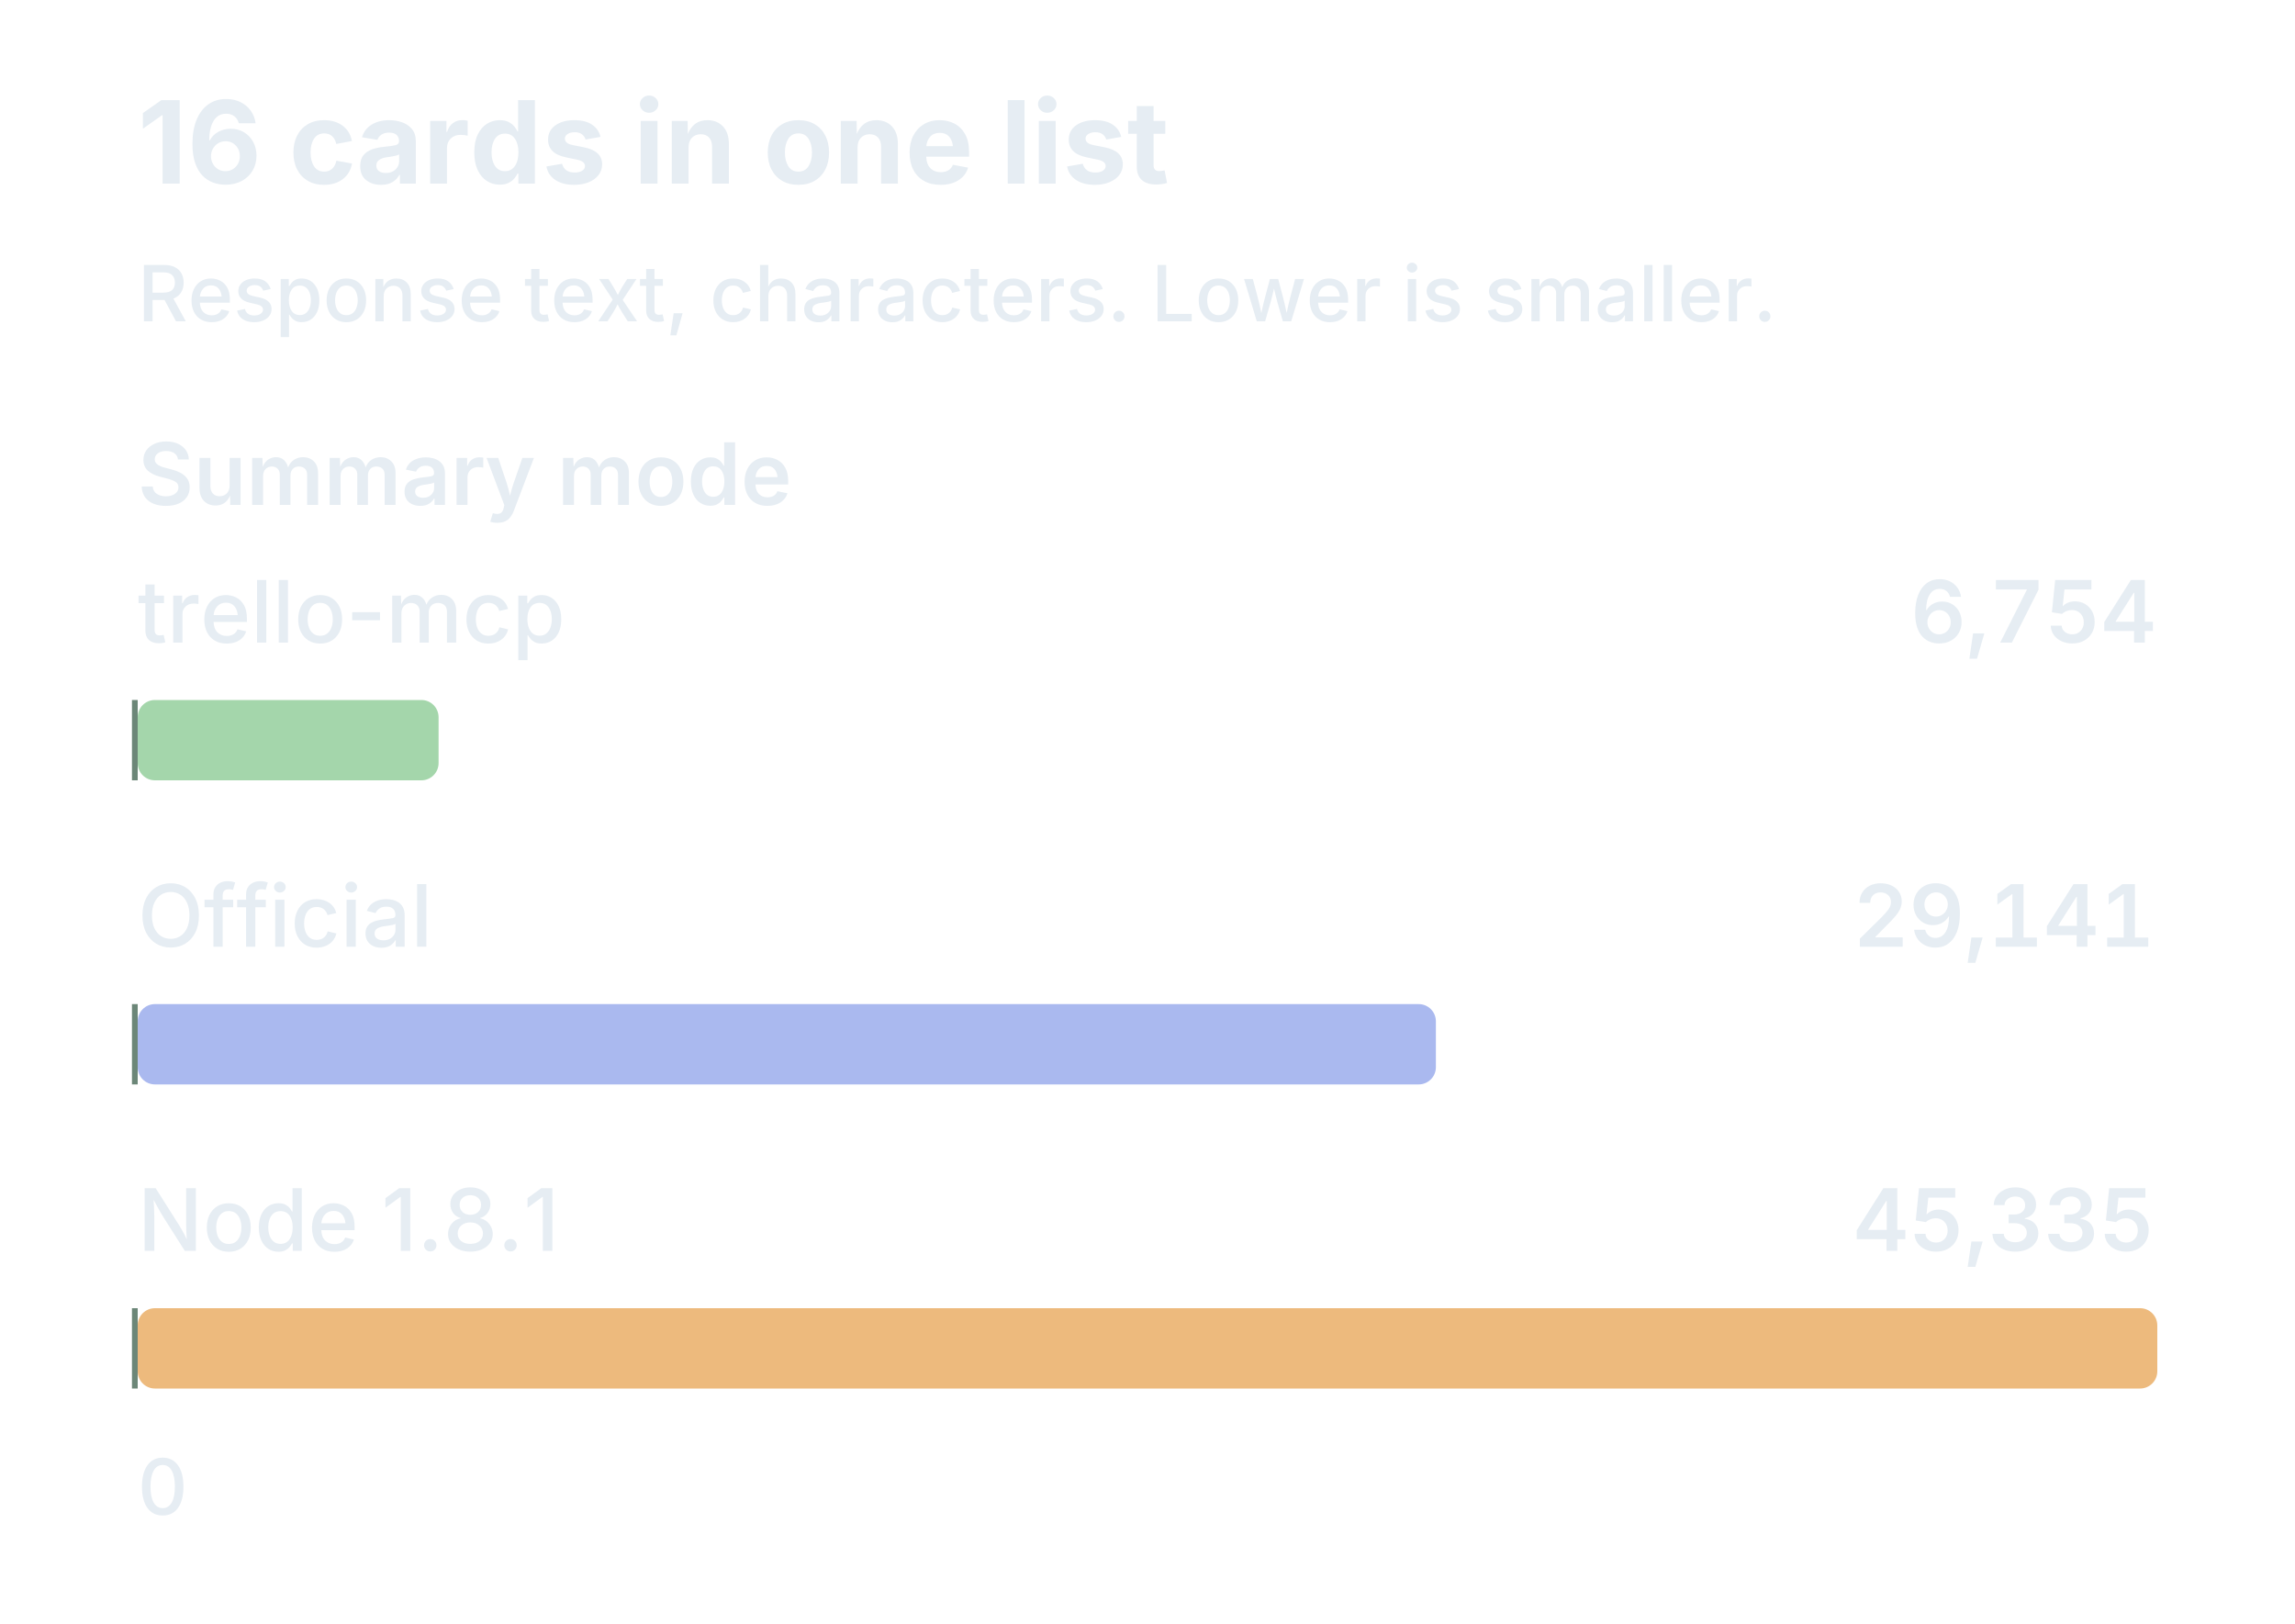
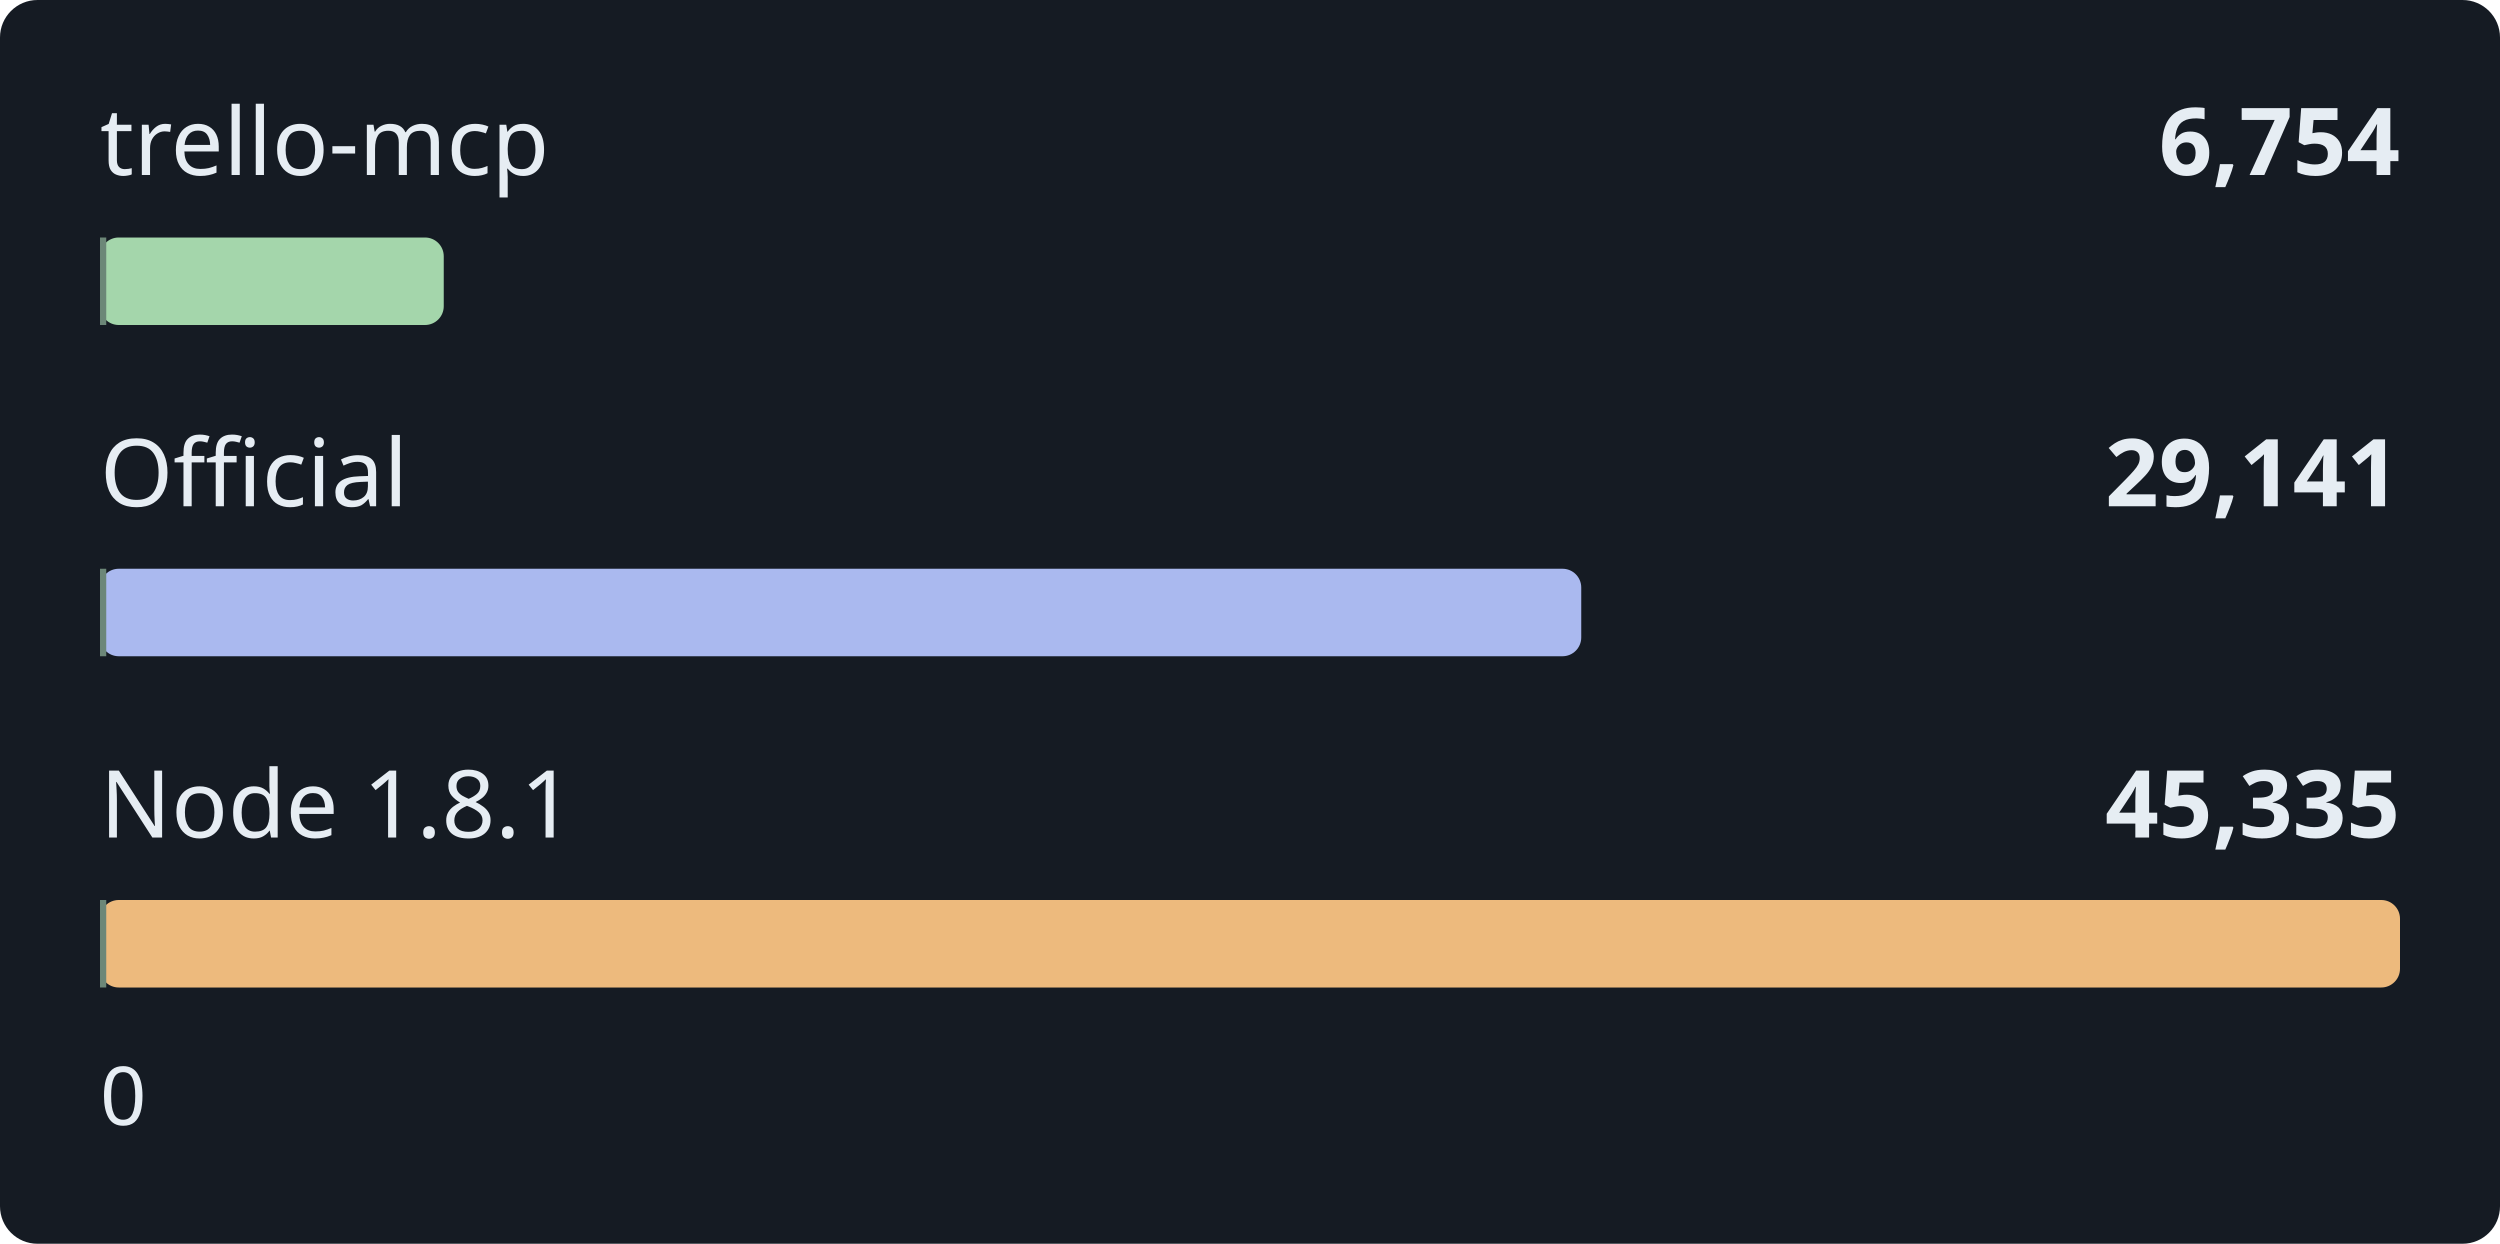
- <svg xmlns="http://www.w3.org/2000/svg" width="400" height="283" viewBox="0 0 400 283" role="img" aria-labelledby="title desc">
-   <style>.text,.title,.sub,.group{fill:currentColor}.axis{fill:none;stroke-width:1}svg{color:#e6edf3}.s0{fill:#a4d6ab}.s1{fill:#aab9ef}.s2{fill:#edba7d}.axis{stroke:#6c8778}</style>
-   <defs>
-     <path id="m2c" d="M125-371l88 585H450L285-371Z" />
-     <path id="m2d" d="M805 724V533H143V724Z" />
-     <path id="m2e" d="M311-15q-62 0-105 42.5T163 132t43 105 105 43 104.5-43T458 132 415.5 27.5 311 -15Z" />
-     <path id="m30" d="M661-20Q401-20 257 180T113 744q0 362 144.5 564T661 1510t403.5-202T1209 744q0-363-143.5-563.5T661 -20Zm0 195q155 0 238.5 149T983 744q0 272-83.5 422T661 1316 422 1165.5 338 744t84-420T661 175Z" />
-     <path id="m31" d="M685 1490V0H459V1283H449L95 1025v229l326 236Z" />
-     <path id="m38" d="M644-20Q487-20 367.5 34t-187 148T113 397q0 94 39 174T259.5 704.5 414 773v8Q301 808 234 900.5T167 1113q0 114 61.5 203.5T398 1458t246 52q137 0 244.5-52t170-141.5T1121 1113q0-120-68-212.5T876 781v-8q83-15 151.5-68.5t109-133.5T1177 397q0-121-68.5-215T920 34 644 -20Zm0 185q137 0 218.5 68T944 412q0 115-85.5 189.5T644 676q-131 0-216-74T343 412q0-111 81-179t220-68Zm0 692q110 0 182.5 65T899 1092t-71 168-184 63q-115 0-185-63t-70-168 71-170 184-65Z" />
-     <path id="m4c" d="M165 0V1490H393V196h675V0Z" />
-     <path id="m4e" d="M165 0V1490H428L989 603q35-56 82-139.5T1168 273q-8 108-11.5 206.5T1153 642v848h231V0H1120L617 793q-37 59-70.5 117T473 1040.5 379 1213q7-140 12-250t5-168V0Z" />
-     <path id="m4f" d="M786-20Q593-20 440.5 72t-240 263T113 744q0 239 87.5 410.5t240 263.5T786 1510t344.5-92 239-263.5T1457 744q0-238-87.5-409.5t-239-263T786 -20Zm0 208q127 0 227.5 64t159 188T1231 744q0 181-58.5 305.5t-159 188.5T786 1302q-128 0-229-64T397.5 1049.5 339 744q0-180 58.5-304T557 252t229-64Z" />
-     <path id="m52" d="M165 0V1490H699q172 0 287-60t172-165.5 57-242.5q0-150-68-259.5T943 602L1271 0H1012L710 563q-6 0-13 0H393V0ZM393 758H675q164 0 236.5 69.5T984 1022q0 126-73 199.5T673 1295H393Z" />
-     <path id="m61" d="M461-25Q354-25 268.5 14.5T133 130 83 316q0 95 37 156.5t99 97T357.5 623 513 650q148 17 215 29.5T795 751v6q0 93-54.5 144.5T581 953q-110 0-173-48T322 800L115 854q38 100 109 161t162.5 89T578 1132q67 0 143-16t143-57.5T973 940t42-198V0H802V153H791Q758 87 677.5 31T461 -25Zm49 177q89 0 153 35.5T761.5 280 796 403V546q-16-16-68.5-27.5T617 499t-92-12q-93-13-159.5-50.5T299 313q0-80 59.5-120.5T510 152Z" />
-     <path id="m63" d="M618-23Q460-23 343 49T161 250.5 96 553q0 174 65 304.5T343 1060t275 72q174 0 300.5-87.5T1086 802L877 752q-23 87-89.5 140.5T619 946q-101 0-167.5-53t-99-142.5T320 553q0-107 32.5-195.5t99-141.5T619 163q104 0 172 55.5T881 365l208-50Q1048 157 921 67T618 -23Z" />
-     <path id="m64" d="M564-22Q428-22 322.5 47t-166 199T96 556q0 182 61 311t166.5 197T564 1132q104 0 168-34.5t99.5-81T886 936h12v554h220V0H904V175H886q-20-36-56.5-82T729 12.5 564 -22Zm48 187q140 0 215 109t75 284q0 174-74 280.5T612 945q-97 0-161.5-51t-97-138.5T321 558q0-111 33-200t98-141 160-52Z" />
-     <path id="m65" d="M630-23Q465-23 345 48T160.5 248 96 551q0 172 63.5 303T339 1058.5 611 1132q127 0 241.5-56.5t186-180T1110 570V492H317q6-162 92-247.5T632 159q92 0 158.5 40T886 317l207-49Q1053 137 931 57T630 -23ZM318 656H892q-12 132-82.5 213T612 950q-132 0-208.5-86.5T318 656Z" />
-     <path id="m66" d="M702 1118V939H452V0H232V939H20v179H232v128q0 104 46.5 174t122 105T565 1560q66 0 113.5-10.5T749 1530l-51-178q-16 4-40 10t-58 6q-79 0-113.5-39T452 1216v-98Z" />
-     <path id="m68" d="M368 662V0H148V1490H366V917q53 111 138 163t200 52q171 0 276-107.5T1085 710V0H864V683q0 121-63 189T628 940q-112 0-186-72.5T368 662Z" />
-     <path id="m69" d="M148 0V1118H368V0ZM259 1289q-57 0-97.5 38T121 1419q0 55 40.5 93t97.5 38 98-38 41-93q0-54-41-92t-98-38Z" />
-     <path id="m6c" d="M368 1490V0H148V1490Z" />
-     <path id="m6d" d="M148 0V1118H357l5-209q43 116 129 172t186 56q109 0 181-62T963 902q42 113 138.5 174t215.5 61q99 0 179-43t127.5-128T1671 754V0H1451V732q0 112-62.5 162T1241 944q-104 0-163.5-64T1018 716V0H801V746q0 90-57.5 144T597 944q-92 0-160.5-63.5T368 695V0Z" />
-     <path id="m6e" d="M368 662V0H148V1118H358l1-215q52 118 139.5 173.5T704 1132q171 0 275.5-107.5T1084 710V0H864V683q0 121-63 189T628 940q-112 0-186-72.5T368 662Z" />
-     <path id="m6f" d="M618-23Q461-23 343.5 49T161 250.5 96 553q0 174 65 304.5T343.5 1060 618 1132q158 0 275.5-72T1076 857.5 1141 553q0-173-65-302.5T893.5 49 618 -23Zm0 186q102 0 168.5 53.5t99 142T918 553q0 107-32.5 196.5t-99 143T618 946q-101 0-167-53.5t-98.5-143T320 553q0-106 32.5-194.5t98.5-142T618 163Z" />
-     <path id="m70" d="M148-418V1118H362V936h18q19 34 54.5 80.5t99.5 81T703 1132q134 0 239.5-68T1109 867t61-311q0-180-60-310T944.5 47 703 -22Q601-22 537 12.5T436.5 93 380 175H368V-418ZM654 165q96 0 160.5 52T912 358t33 200q0 110-32.5 197.5T815.5 894 654 945q-142 0-216-106.5T364 558q0-175 75-284T654 165Z" />
-     <path id="m72" d="M148 0V1118H361V938h12q30 91 107.5 143.5T656 1134q21 0 48.5-2t44.5-4V918q-12 3-46 7.5T634 930q-115 0-190.5-70.5T368 679V0Z" />
-     <path id="m73" d="M549-23Q367-23 247.5 55.5T98 283l207 43q45-171 246-171 107 0 169.5 44.5T783 306q0 106-157 141L438 490Q130 559 130 799q0 100 55.5 175t153 116.5T563 1132q181 0 284-77.5T986 853L789 810q-21 59-73 103.5T565 958q-91 0-152-41T352 813q0-56 40.5-90.5T525 667l180-40q305-69 305-302 0-102-58.5-180.5T789 21.5 549 -23Z" />
-     <path id="m74" d="M626 1118V939H403V302q0-67 28.5-98.5T525 172q18 0 45.5 4t47.5 8L657 8Q622-4 581.5-9.5T503 -15Q351-15 267 63.5T183 284V939H20v179H183v266H403V1118Z" />
-     <path id="m77" d="M393 0 57 1118H289L412 655q23-90 49.5-197.5T514 219q26 126 52 234t51 202l123 463H960l122-463q23-91 49-198.5T1183 221q25 127 51 234t50 200l123 463h234L1304 0H1083L945 481q-25 88-49 186.5T849 867q-24-101-48-200.5T752 481L614 0Z" />
-     <path id="m78" d="M57 0 439 574 80 1118H328L454 915q36-59 65-113.5T575 696q27 51 54.5 105.5T694 915l129 203h244L703 566 1084 0H837L687 238q-35 56-63.5 108T568 448q-25-50-52-102T454 238L302 0Z" />
-     <path id="s2c" d="M74-383l88 603H430L256-383Z" />
-     <path id="s31" d="M193 0V218H588V1252H578L230 1002v254l327 234H853V218h318V0Z" />
-     <path id="s32" d="M158 0V192L675 701Q784 812 841 891t57 174q0 105-70.5 166T651 1292q-112 0-179-66.5T405 1044H150q0 141 64.5 246T393 1452.5 654 1510q149 0 262-56t176-153.5 63-222.5q0-82-31.5-162T1012 737 787 498L528 234V223h649V0Z" />
-     <path id="s33" d="M657-20Q500-20 378.5 33.5T187 183 113 404H382q6-92 84-146t191-54q120 0 197 62t77 161q0 102-79.5 166.5T630 658H498V864H630q116 0 189 60t73 158q0 95-63.5 152.5T660 1292q-103 0-179.5-54T401 1089H144q2 124 71.5 219t186 148.5T662 1510q149 0 259-56t170.5-149.5T1152 1098q0-126-74-211T883 775V763q156-22 239.5-116T1206 413q0-125-71-223T940 36 657 -20Z" />
-     <path id="s34" d="M84 277V490L717 1490h332V497h192V277H1049V0H793V277ZM798 497v689H786L357 509V497Z" />
-     <path id="s35" d="M648-20Q502-20 387.5 35T206 185.5 135 404H395q5-92 78-149.5T648 197q119 0 196.5 80T922 483q0 127-79.5 209.5T640 775q-68 0-132.5-25.5T405 683L163 722l78 768h862V1266H462L420 870h8q42 49 117.5 80.5T711 982q135 0 241.5-63.5t167.5-175T1181 489q0-148-68-263T925 45.5 648 -20Z" />
-     <path id="s36" d="M678-20Q571-20 470 16.5T287.5 136 158 358 110 702q0 255 71.5 435.5T384 1414t310 96q139 0 247-55t175.5-150 83.5-216H938q-21 85-84 137.5T694 1279q-156 0-240-135T370 772h11q54 97 152.5 151.5T752 978q131 0 235.5-62.5T1153 743t61-251q0-147-67-262.5T959.5 47 678 -20Zm-1 217q79 0 142 38.5t99.5 104T955 487q0 80-35.5 145t-98 103T680 773 537.5 733.5 437 628.5 400 486q0-79 36-144.5t98.5-105T677 197Z" />
-     <path id="s37" d="M257 0 891 1256v10H155v224H1169V1260L535 0Z" />
-     <path id="s39" d="M632-21Q492-21 383 34T207 185 124 403H388q20-86 83-139.5T632 210q155 0 239 135.5T955 719H945q-54-95-152.5-150.5T573 513q-131 0-235.5 62.5T171.5 748 110 998q0 147 67.5 264t189 184T649 1511q105-1 206-37.5T1037 1354t129-221.5T1214 789q0-256-71.5-437T940.5 75 632 -21Zm12 739q80 0 143.5 39.5T888.5 863 926 1007q0 76-36 141.5t-99 105T648 1293q-79 0-142-38.5t-99.5-104T370 1004t35.5-145.5T503 756t141-38Z" />
-     <path id="s53" d="M673-23Q413-23 258.5 97T95 438H358q9-118 98-175.5T671 205q132 0 215.5 59.5T970 420q0 87-74 131.5T701 627L532 671Q345 719 240.5 816T136 1071q0 132 71 230.5T401 1455t279 55q159 0 278.5-55T1146 1303t71-221H958q-10 95-85.5 148T676 1283q-126 0-198-55.5T406 1087q0-63 38.5-102.5t97-63.5T660 882l139-36q110-27 210.5-77.5t164-135.5T1237 418q0-131-67-230.5T977 32.5 673 -23Z" />
-     <path id="s61" d="M450-23Q344-23 259 15.5T125 129 76 314q0 126 61.5 195.5t159 101T502 653q146 16 211 29.5T778 754v5q0 82-50 127.5T583 932q-98 0-156-43t-78-98L108 840q49 148 177.5 220T582 1132q79 0 159.5-18.5t147.5-62 108-118T1038 747V0H789V154H779Q742 82 661 29.5T450 -23Zm67 193q120 0 191.5 69T780 401V533q-18-14-64-24.5t-97.5-18T533 478q-88-12-146.5-48T328 317q0-72 53-109.5T517 170Z" />
-     <path id="s64" d="M550-20Q418-20 313.5 47.5T149 244 89 557q0 186 61 314.5T315.5 1066 549 1132q100 0 163.5-33.5t100.5-80T870 933h11v557h260V0H886V177H870q-21-40-59-86T709.5 12.5 550 -20Zm71 214q127 0 196 100.5T886 558 817.5 819.5 621 918q-132 0-199-102T355 558q0-157 67.5-260.5T621 194Z" />
-     <path id="s65" d="M632-23Q463-23 341.5 48t-187 200T89 552q0 172 64.5 302.5t183 204T615 1132q136 0 252.5-59.5t187.5-184T1126 568V486H348q5-149 83.5-227T635 181q86 0 147.5 37T870 326l239-49Q1069 142 943.5 59.5T632 -23ZM349 663H873q-12 120-76.5 192.5T616 928q-119 0-188.5-76.5T349 663Z" />
-     <path id="s6d" d="M138 0V1118H382l8-213q44 119 130.5 175T707 1136q214 0 287-243 45 121 142 182t215 61q151 0 253-98t102-284V0H1446V714q0 104-57 152t-137 48q-95 0-149-59t-54-153V0H795V726q0 85-53 136.5T606 914q-86 0-147-58.5T398 685V0Z" />
-     <path id="s6f" d="M623-23Q460-23 340 49.5t-185.5 202T89 553q0 174 65.5 304.5T340 1060t283 72 283-72 186-202.5T1158 553q0-172-66-301.5T906 49.5 623 -23Zm0 211q91 0 151 49t90 132 30 185q0 103-30 186T774 872 623 921q-90 0-150-49T383.5 740 354 554q0-102 29.5-185T473 237t150-49Z" />
-     <path id="s72" d="M138 0V1118H390V931h12q30 97 105 149.5T678 1133q50 0 95-7V887q-16 4-52 8.5T650 900q-109 0-180.5-67.5T398 658V0Z" />
-     <path id="s75" d="M521-14Q348-14 243 96T138 407v711H398V447q0-112 58.5-176T617 207q104 0 171 67t67 189v655h261V0H869l-2 224Q767-14 521-14Z" />
-     <path id="s79" d="M127-399l61 203 31-8q88-24 147 4.5T445 -75L461-4 39 1118H317L521 510q24-73 42-145.5T597 219q19 74 38.5 146.5T680 510l211 608h275L686-144Q635-278 544-352t-243-74q-55 0-101.5 8T127 -399Z" />
-     <path id="b31" d="M749 1490V0H444V1221H434L93 980v279l329 231Z" />
-     <path id="b36" d="M684-20Q570-20 464.5 18t-189 122.5T143 365 94 710q0 250 74 429.5t209 275T695 1510q147 0 260-57t182-155.5 84-220.5H921q-19 79-78.5 124.5T695 1247q-147 0-224-128T394 771h10q50 97 151 152.5T778 979q131 0 235-62t164-170.5T1237 498q0-151-70-268T972.5 46.5 684 -20Zm-2 242q110 0 184 77t74 191q0 112-72.5 189T684 756q-73 0-132-36.5t-93-97T425 489t33.5-134T550 258t132-36Z" />
-     <path id="b61" d="M440-22Q280-22 174 62.5T68 313q0 125 60 196T284 613t206 43q144 14 207.5 29.5T761 756v5q0 71-45.5 110T586 910q-87 0-140-37.5T375 781L100 827q43 145 171.5 225T587 1132q120 0 228.5-38t177-121.5T1061 753V0H777V155H767Q726 77 645 27.5T440 -22Zm85 211q105 0 171.5 61T763 400V521q-18-13-58.5-22.5t-85.5-17T541 470q-83-12-134-47T356 321q0-65 47.5-98.5T525 189Z" />
-     <path id="b63" d="M628-22Q459-22 336.5 50.5t-189 202T81 554q0 173 66.5 303t189 202.5T628 1132q199 0 332-99.5T1125 760L846 708q-19 87-73.5 137.5T631 896q-120 0-182-94.5T387 555q0-150 62-245.5T631 214q87 0 143 52.5T848 409l279-51Q1095 181 962 79.5T628 -22Z" />
-     <path id="b64" d="M537-19Q408-19 305 47.5t-163.5 195T81 557q0 191 62 319t165 192 227 64q95 0 158-32t101.5-79T853 930h10v560h300V0H868V179H853q-21-45-60-90.5T691 12 537 -19Zm92 241q114 0 177 92t63 244-62.5 243T629 892q-118 0-179-93.5T389 558q0-148 61.5-242T629 222Z" />
-     <path id="b65" d="M633-22Q462-22 338 48T147.5 247 81 553q0 173 66.5 303t187 203T618 1132q146 0 265-62t189.5-188T1143 565V481H378q5-137 76-207t184-70q79 0 135.5 33.5T854 336l272-51Q1085 146 956.5 62T633 -22ZM380 669H854q-11 109-70 173T621 906q-108 0-170-66.5T380 669Z" />
-     <path id="b69" d="M128 0V1118H428V0ZM278 1264q-68 0-116 45t-48 109 48 109 116 45 116.5-45T443 1418t-48.5-109T278 1264Z" />
-     <path id="b6c" d="M428 1490V0H128V1490Z" />
-     <path id="b6e" d="M428 647V0H128V1118H411l4-231q47 117 133 181t215 64q174 0 279-112t105-309V0H847V659q0 104-53.5 163T645 881q-96 0-156.5-61.5T428 647Z" />
-     <path id="b6f" d="M628-22Q460-22 337 50.5t-189.5 202T81 554q0 173 66.5 303T337 1059.5 628 1132t291-72.5T1108.5 857 1175 554q0-172-66.5-301.5T919 50.5 628 -22Zm0 236q120 0 181 97t61 244q0 148-61 244.5T628 896 447.5 799.5 387 555q0-147 60.5-244T628 214Z" />
-     <path id="b72" d="M128 0V1118H418V923h12q31 103 103.5 156.5T700 1133q51 0 97-10V855q-20 6-58.5 10.5T667 870q-104 0-171.5-65T428 636V0Z" />
-     <path id="b73" d="M572-22Q370-22 238.5 64T78 306l279 48q43-156 224-156 86 0 135.5 32.5T766 313q0 85-144 115L429 468Q107 534 107 785q0 161 129 254t341 93q199 0 317-81t149-217L777 787q-18 57-66 93.5T581 917q-74 0-124-31.5T407 804q0-42 32.5-71.5T551 687l201-40q320-65 320-302 0-110-64-192.5T831 24 572 -22Z" />
-     <path id="b74" d="M683 1118V889H474V327q0-104 102-104 17 0 47.5 4.5T671 236L714 11Q664-4 614.5-10T520 -16Q352-16 263 65.5T174 301V889H20v229H174v266H474V1118Z" />
-   </defs>
-   <g class="title" transform="translate(24 32)scale(.009765625 -.009765625)">
-     <use href="#b31" />
-     <use href="#b36" x="883" />
-     <use href="#b63" x="2698" />
-     <use href="#b61" x="3903" />
-     <use href="#b72" x="5092" />
-     <use href="#b64" x="5926" />
-     <use href="#b73" x="7217" />
-     <use href="#b69" x="8849" />
-     <use href="#b6e" x="9404" />
-     <use href="#b6f" x="11164" />
-     <use href="#b6e" x="12420" />
-     <use href="#b65" x="13695" />
-     <use href="#b6c" x="15400" />
-     <use href="#b69" x="15955" />
-     <use href="#b73" x="16510" />
-     <use href="#b74" x="17657" />
-   </g>
-   <g class="sub" transform="translate(24 56)scale(.006591797 -.006591797)">
-     <use href="#m52" />
-     <use href="#m65" x="1327" />
-     <use href="#m73" x="2530" />
-     <use href="#m70" x="3633" />
-     <use href="#m6f" x="4899" />
-     <use href="#m6e" x="6136" />
-     <use href="#m73" x="7368" />
-     <use href="#m65" x="8471" />
-     <use href="#m74" x="10220" />
-     <use href="#m65" x="10917" />
-     <use href="#m78" x="12120" />
-     <use href="#m74" x="13261" />
-     <use href="#m2c" x="13958" />
-     <use href="#m63" x="15125" />
-     <use href="#m68" x="16307" />
-     <use href="#m61" x="17539" />
-     <use href="#m72" x="18702" />
-     <use href="#m61" x="19494" />
-     <use href="#m63" x="20657" />
-     <use href="#m74" x="21839" />
-     <use href="#m65" x="22536" />
-     <use href="#m72" x="23739" />
-     <use href="#m73" x="24531" />
-     <use href="#m2e" x="25634" />
-     <use href="#m4c" x="26801" />
-     <use href="#m6f" x="27959" />
-     <use href="#m77" x="29196" />
-     <use href="#m65" x="30894" />
-     <use href="#m72" x="32097" />
-     <use href="#m69" x="33435" />
-     <use href="#m73" x="33951" />
-     <use href="#m73" x="35600" />
-     <use href="#m6d" x="36703" />
-     <use href="#m61" x="38522" />
-     <use href="#m6c" x="39685" />
-     <use href="#m6c" x="40201" />
-     <use href="#m65" x="40717" />
-     <use href="#m72" x="41920" />
-     <use href="#m2e" x="42712" />
-   </g>
-   <g class="group" transform="translate(24 88)scale(.007324219 -.007324219)">
-     <use href="#s53" />
-     <use href="#s75" x="1332" />
-     <use href="#s6d" x="2586" />
-     <use href="#s6d" x="4430" />
-     <use href="#s61" x="6274" />
-     <use href="#s72" x="7450" />
-     <use href="#s79" x="8263" />
-     <use href="#s6d" x="9984" />
-     <use href="#s6f" x="11828" />
-     <use href="#s64" x="13075" />
-     <use href="#s65" x="14353" />
-   </g>
-   <g class="text" transform="translate(24 112)scale(.007324219 -.007324219)">
-     <use href="#m74" />
-     <use href="#m72" x="697" />
-     <use href="#m65" x="1489" />
-     <use href="#m6c" x="2692" />
-     <use href="#m6c" x="3208" />
-     <use href="#m6f" x="3724" />
-     <use href="#m2d" x="4961" />
-     <use href="#m6d" x="5908" />
-     <use href="#m63" x="7727" />
-     <use href="#m70" x="8909" />
-   </g>
-   <g class="text" transform="translate(333 112)scale(.007324219 -.007324219)">
-     <use href="#s36" />
-     <use href="#s2c" x="1325" />
-     <use href="#s37" x="1875" />
-     <use href="#s35" x="3200" />
-     <use href="#s34" x="4525" />
-   </g>
-   <rect class="s0" x="24" y="122" width="52.441" height="14" rx="3" />
-   <g class="text" transform="translate(24 165)scale(.007324219 -.007324219)">
-     <use href="#m4f" />
-     <use href="#m66" x="1570" />
-     <use href="#m66" x="2347" />
-     <use href="#m69" x="3124" />
-     <use href="#m63" x="3640" />
-     <use href="#m69" x="4822" />
-     <use href="#m61" x="5338" />
-     <use href="#m6c" x="6501" />
-   </g>
-   <g class="text" transform="translate(323 165)scale(.007324219 -.007324219)">
-     <use href="#s32" />
-     <use href="#s39" x="1325" />
-     <use href="#s2c" x="2650" />
-     <use href="#s31" x="3200" />
-     <use href="#s34" x="4525" />
-     <use href="#s31" x="5850" />
-   </g>
-   <rect class="s1" x="24" y="175" width="226.263" height="14" rx="3" />
-   <g class="text" transform="translate(24 218)scale(.007324219 -.007324219)">
-     <use href="#m4e" />
-     <use href="#m6f" x="1549" />
-     <use href="#m64" x="2786" />
-     <use href="#m65" x="4052" />
-     <use href="#m31" x="5801" />
-     <use href="#m2e" x="6651" />
-     <use href="#m38" x="7272" />
-     <use href="#m2e" x="8561" />
-     <use href="#m31" x="9182" />
-   </g>
-   <g class="text" transform="translate(323 218)scale(.007324219 -.007324219)">
-     <use href="#s34" />
-     <use href="#s35" x="1325" />
-     <use href="#s2c" x="2650" />
-     <use href="#s33" x="3200" />
-     <use href="#s33" x="4525" />
-     <use href="#s35" x="5850" />
-   </g>
-   <rect class="s2" x="24" y="228" width="352.000" height="14" rx="3" />
-   <path class="axis" d="M23.5 122v14M23.5 175v14M23.5 228v14" />
-   <g class="sub" transform="translate(24 264)scale(.006591797 -.006591797)">
-     <use href="#m30" />
-   </g>
+ <svg xmlns="http://www.w3.org/2000/svg" width="400" height="199" viewBox="0 0 400 199" role="img" aria-labelledby="title desc">
+   <style>svg{font-family:-apple-system,BlinkMacSystemFont,"Segoe UI","Noto Sans",Helvetica,Arial,sans-serif;font-size:15px;font-weight:500}text{fill:currentColor}.value,.group{font-weight:600}.value{font-variant-numeric:tabular-nums}.zero{font-size:13px}.axis{fill:none;stroke-width:1}svg{color:#e6edf3}.panel{fill:#151b23}.s0{fill:#a4d6ab}.s1{fill:#aab9ef}.s2{fill:#edba7d}.axis{stroke:#6c8778}</style>
+   <rect class="panel" x="0" y="0" width="400" height="199" rx="6" />
+   <text x="16" y="28" class="name">trello-mcp</text>
+   <text x="384" y="28" class="value" text-anchor="end">6,754</text>
+   <rect class="s0" x="16" y="38" width="55" height="14" rx="3" />
+   <text x="16" y="81" class="name">Official</text>
+   <text x="384" y="81" class="value" text-anchor="end">29,141</text>
+   <rect class="s1" x="16" y="91" width="237" height="14" rx="3" />
+   <text x="16" y="134" class="name">Node 1.8.1</text>
+   <text x="384" y="134" class="value" text-anchor="end">45,335</text>
+   <rect class="s2" x="16" y="144" width="368" height="14" rx="3" />
+   <path class="axis" d="M16.5 38v14M16.5 91v14M16.5 144v14" />
+   <text x="16" y="180" class="zero">0</text>
</svg>
